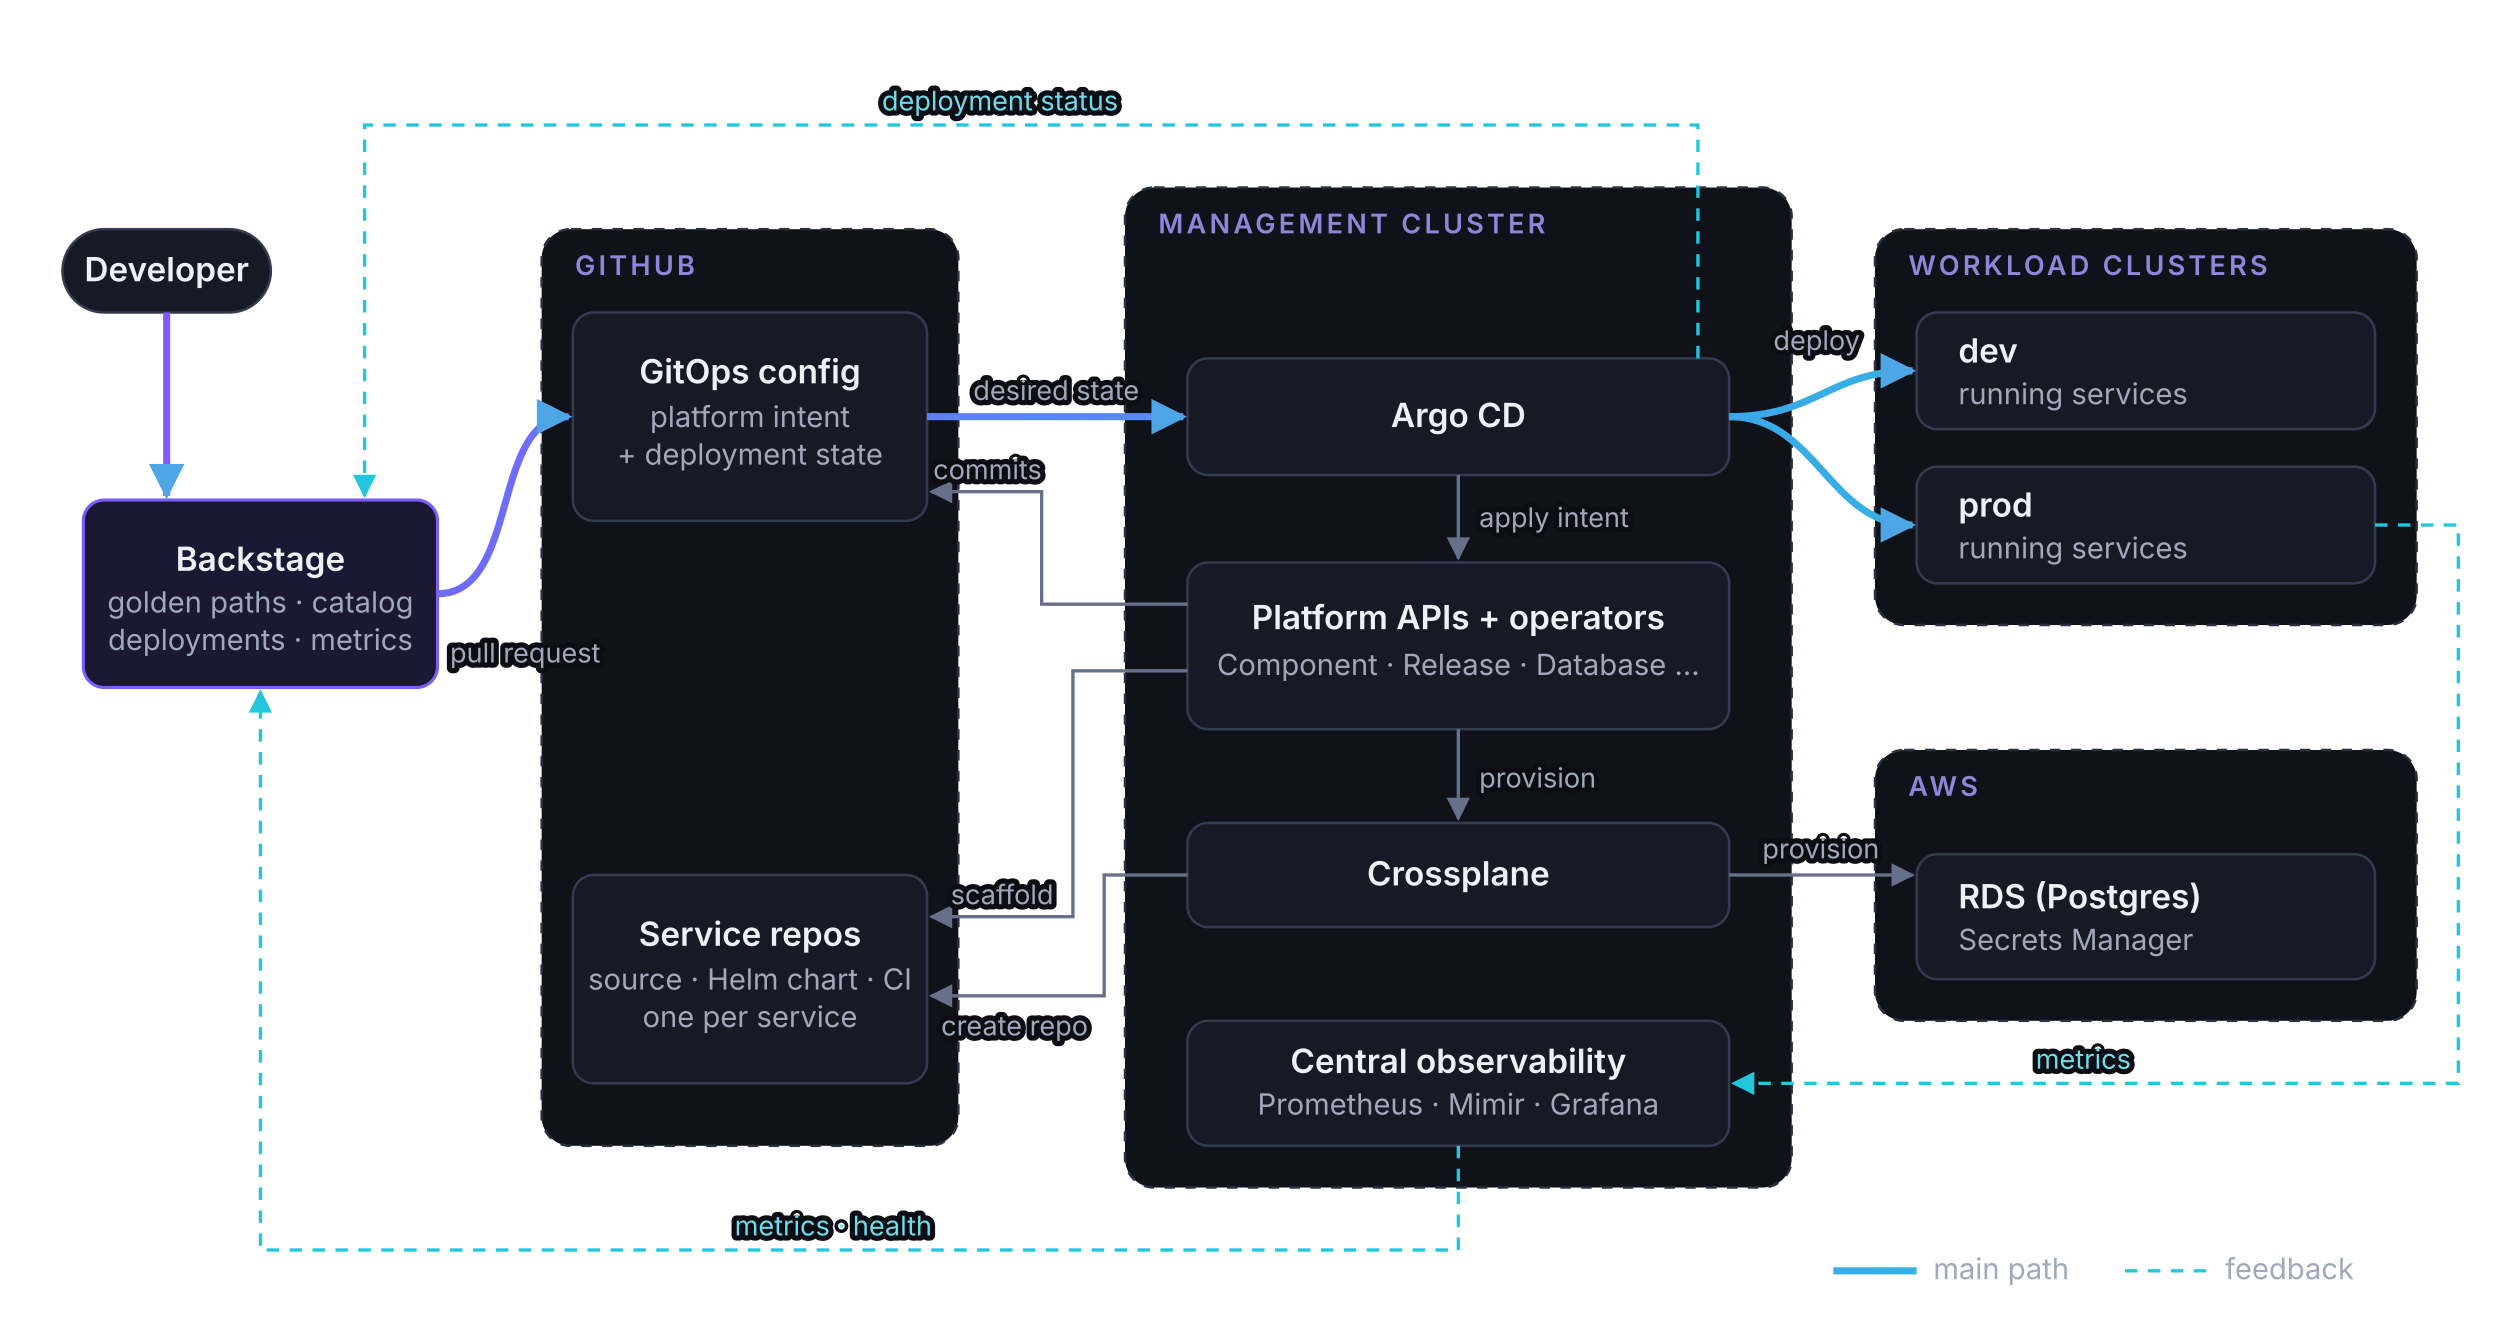
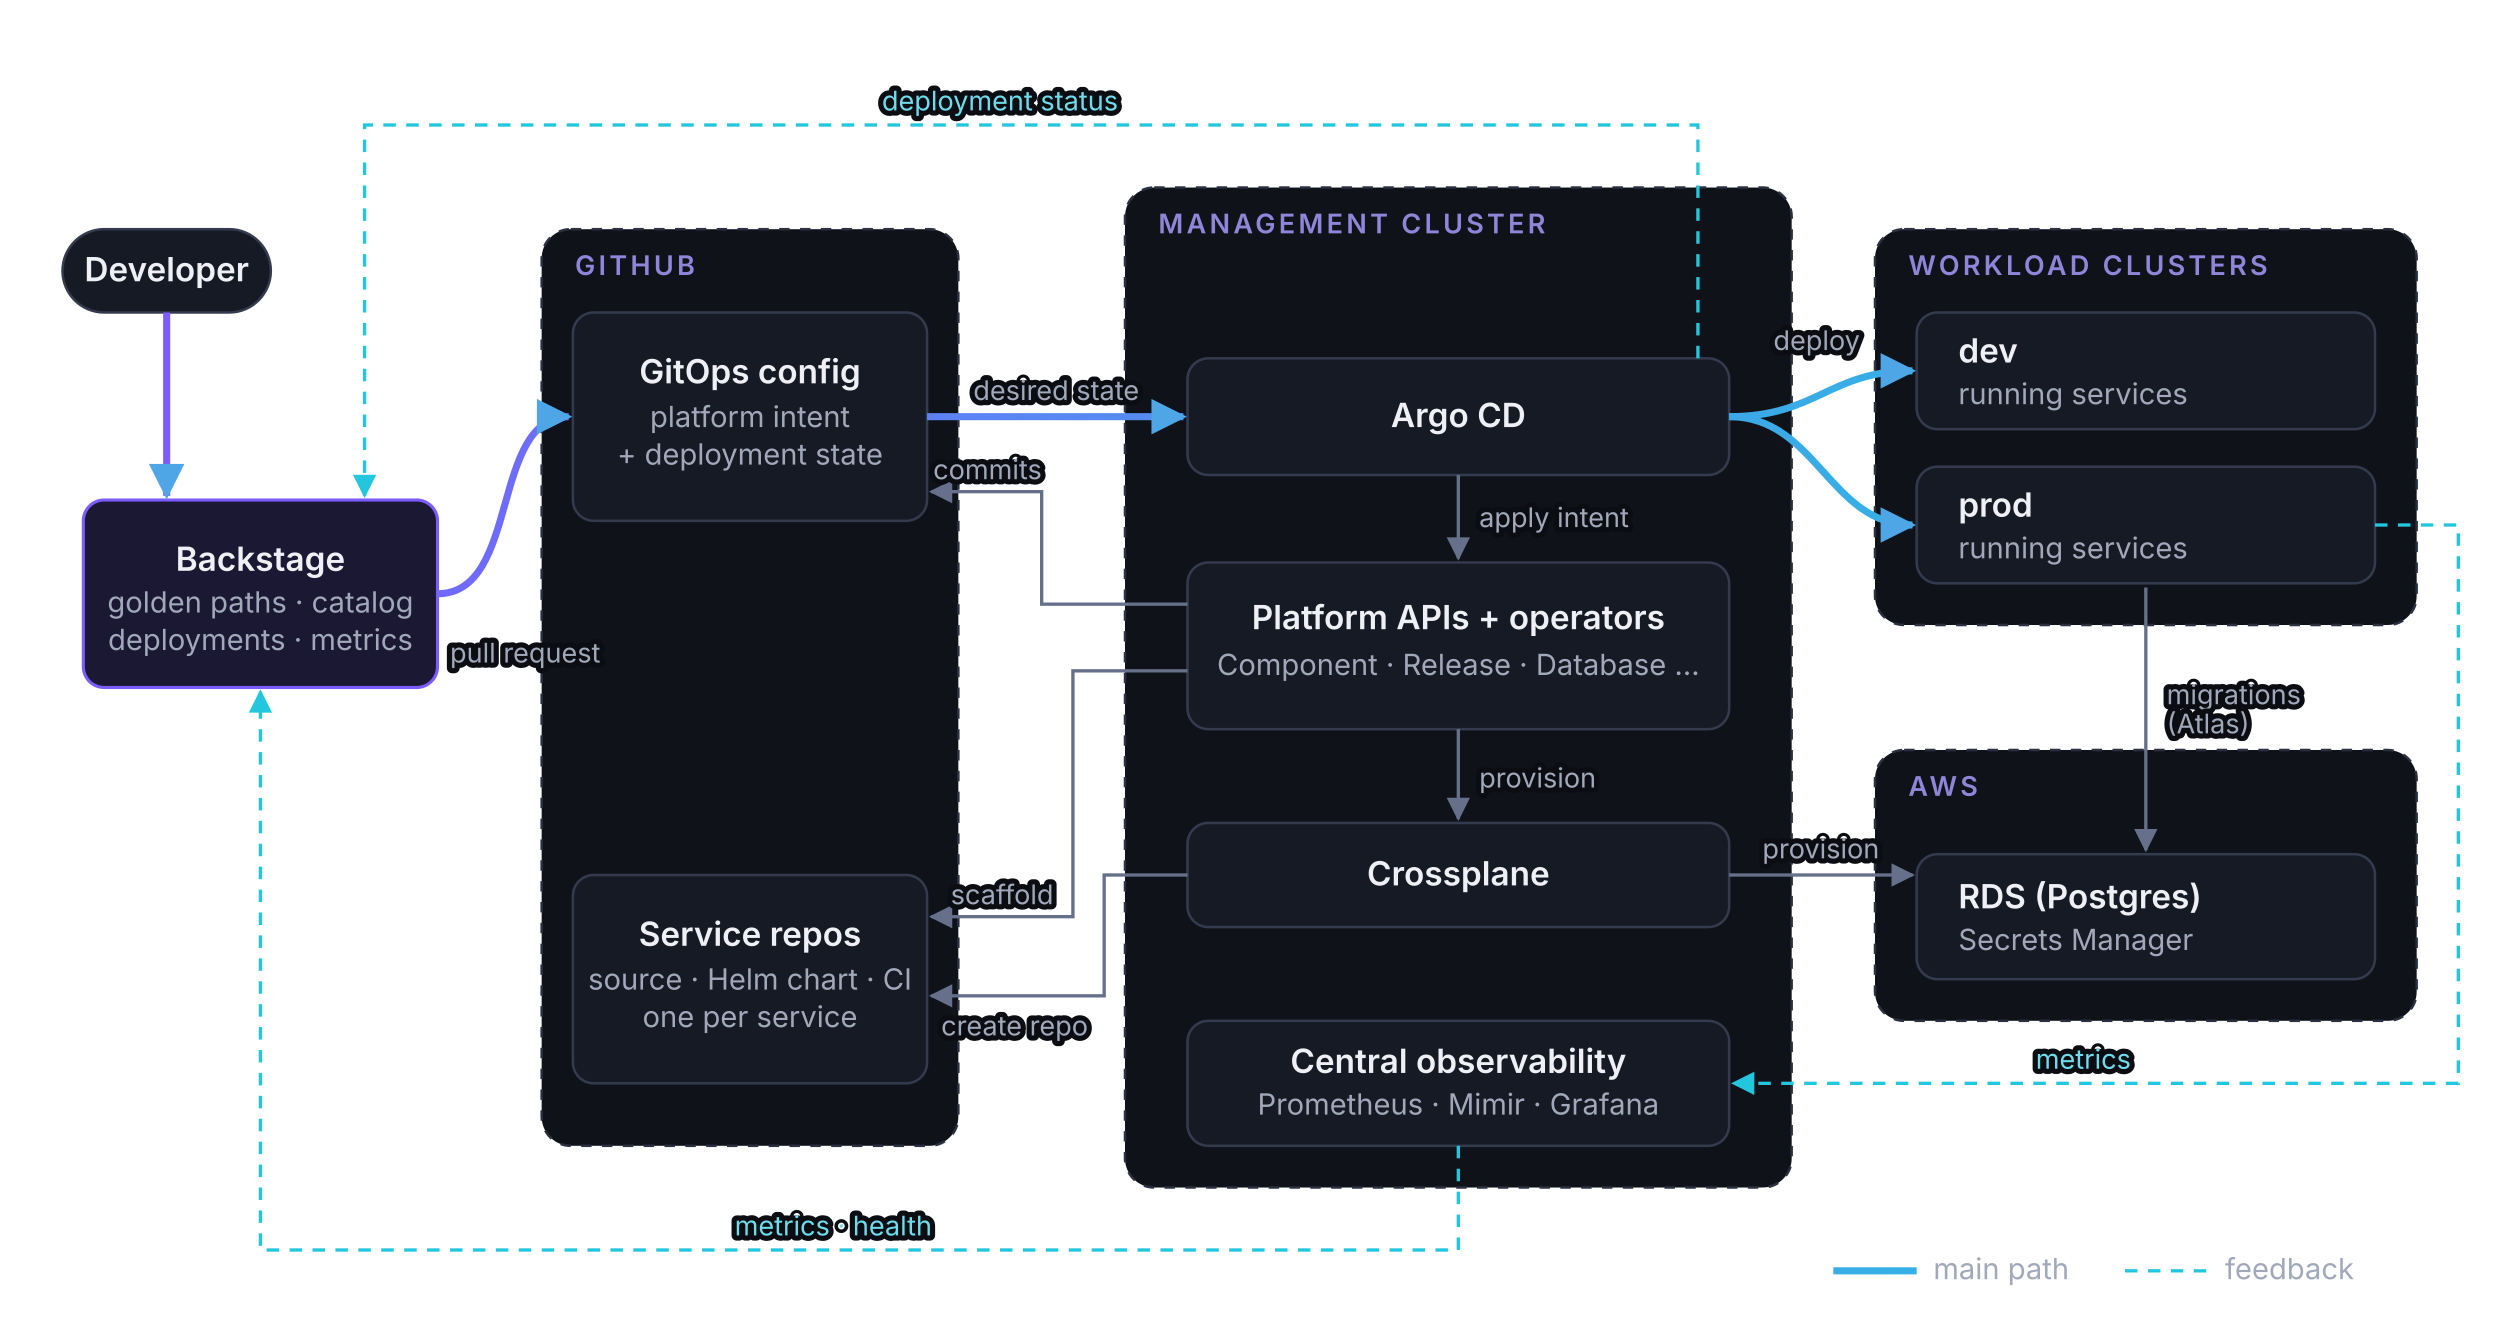
<svg xmlns="http://www.w3.org/2000/svg" viewBox="0 0 1200 640" role="img" aria-labelledby="arch-title arch-desc" font-family="Ubuntu Sans, Inter, system-ui, -apple-system, Segoe UI, Roboto, sans-serif">
  <style>
    .g-box { fill: #0f1219; stroke: #2a3040; stroke-width: 1.2; stroke-dasharray: 5 5; }
    .g-label { fill: #8f86d9; font-size: 13px; font-weight: 600; letter-spacing: 0.12em; }
    .box { fill: #161a24; stroke: #343b4f; stroke-width: 1.2; }
    .box-hero { fill: #1b1834; stroke: #7c5cff; stroke-width: 1.5; }
    .t { fill: #eef0f5; font-size: 16px; font-weight: 600; }
    .s { fill: #a0a8ba; font-size: 14px; }
    .e { fill: none; stroke: #66708a; stroke-width: 1.6; }
    .e-main { fill: none; stroke: url(#arch-grad); stroke-width: 3.4; }
    .e-back { fill: none; stroke: #22c7de; stroke-width: 1.6; stroke-dasharray: 6 5; }
    .l { fill: #a0a8ba; font-size: 13px; paint-order: stroke; stroke: #0b0d12; stroke-width: 5px; stroke-linejoin: round; }
    .l-back { fill: #6fdcec; }
  </style>
  <defs>
    <linearGradient id="arch-grad" x1="80" y1="0" x2="1140" y2="0" gradientUnits="userSpaceOnUse">
      <stop offset="0" stop-color="#7c5cff" />
      <stop offset="1" stop-color="#22c7de" />
    </linearGradient>
    <marker id="arch-a" viewBox="0 0 10 10" refX="9" refY="5" markerWidth="7" markerHeight="7" orient="auto-start-reverse">
      <path d="M0,0 L10,5 L0,10 z" fill="#66708a" />
    </marker>
    <marker id="arch-am" viewBox="0 0 10 10" refX="9" refY="5" markerWidth="5" markerHeight="5" orient="auto-start-reverse">
      <path d="M0,0 L10,5 L0,10 z" fill="#4fa6e6" />
    </marker>
    <marker id="arch-ab" viewBox="0 0 10 10" refX="9" refY="5" markerWidth="7" markerHeight="7" orient="auto-start-reverse">
      <path d="M0,0 L10,5 L0,10 z" fill="#22c7de" />
    </marker>
  </defs>
  <rect class="g-box" x="260" y="110" width="200" height="440" rx="14" />
  <text class="g-label" x="276" y="132">GITHUB</text>
  <rect class="g-box" x="540" y="90" width="320" height="480" rx="14" />
  <text class="g-label" x="556" y="112">MANAGEMENT CLUSTER</text>
  <rect class="g-box" x="900" y="110" width="260" height="190" rx="14" />
  <text class="g-label" x="916" y="132">WORKLOAD CLUSTERS</text>
  <rect class="g-box" x="900" y="360" width="260" height="130" rx="14" />
  <text class="g-label" x="916" y="382">AWS</text>
  <rect class="box" x="30" y="110" width="100" height="40" rx="20" />
  <text class="t" x="80" y="135" text-anchor="middle">Developer</text>
  <rect class="box-hero" x="40" y="240" width="170" height="90" rx="10" />
  <text class="t" x="125" y="274" text-anchor="middle">Backstage</text>
  <text class="s" x="125" y="294" text-anchor="middle">golden paths · catalog</text>
  <text class="s" x="125" y="312" text-anchor="middle">deployments · metrics</text>
  <rect class="box" x="275" y="150" width="170" height="100" rx="10" />
  <text class="t" x="360" y="184" text-anchor="middle">GitOps config</text>
  <text class="s" x="360" y="205" text-anchor="middle">platform intent</text>
  <text class="s" x="360" y="223" text-anchor="middle">+ deployment state</text>
  <rect class="box" x="275" y="420" width="170" height="100" rx="10" />
  <text class="t" x="360" y="454" text-anchor="middle">Service repos</text>
  <text class="s" x="360" y="475" text-anchor="middle">source · Helm chart · CI</text>
  <text class="s" x="360" y="493" text-anchor="middle">one per service</text>
  <rect class="box" x="570" y="172" width="260" height="56" rx="10" />
  <text class="t" x="700" y="205" text-anchor="middle">Argo CD</text>
  <rect class="box" x="570" y="270" width="260" height="80" rx="10" />
  <text class="t" x="700" y="302" text-anchor="middle">Platform APIs + operators</text>
  <text class="s" x="700" y="324" text-anchor="middle">Component · Release · Database …</text>
  <rect class="box" x="570" y="395" width="260" height="50" rx="10" />
  <text class="t" x="700" y="425" text-anchor="middle">Crossplane</text>
  <rect class="box" x="570" y="490" width="260" height="60" rx="10" />
  <text class="t" x="700" y="515" text-anchor="middle">Central observability</text>
  <text class="s" x="700" y="535" text-anchor="middle">Prometheus · Mimir · Grafana</text>
  <rect class="box" x="920" y="150" width="220" height="56" rx="10" />
  <text class="t" x="940" y="174">dev</text>
  <text class="s" x="940" y="194">running services</text>
  <rect class="box" x="920" y="224" width="220" height="56" rx="10" />
  <text class="t" x="940" y="248">prod</text>
  <text class="s" x="940" y="268">running services</text>
  <rect class="box" x="920" y="410" width="220" height="60" rx="10" />
  <text class="t" x="940" y="436">RDS (Postgres)</text>
  <text class="s" x="940" y="456">Secrets Manager</text>
  <path class="e-main" d="M80,150 V238" marker-end="url(#arch-am)" />
  <path class="e-main" d="M210,285 C250,285 235,200 273,200" marker-end="url(#arch-am)" />
  <path class="e-main" d="M445,200 H568" marker-end="url(#arch-am)" />
  <path class="e-main" d="M830,200 C872,200 878,178 918,178" marker-end="url(#arch-am)" />
  <path class="e-main" d="M830,200 C872,200 878,252 918,252" marker-end="url(#arch-am)" />
  <path class="e" d="M700,228 V268" marker-end="url(#arch-a)" />
  <path class="e" d="M570,290 H500 V236 H447" marker-end="url(#arch-a)" />
  <path class="e" d="M570,322 H515 V440 H447" marker-end="url(#arch-a)" />
  <path class="e" d="M700,350 V393" marker-end="url(#arch-a)" />
  <path class="e" d="M570,420 H530 V478 H447" marker-end="url(#arch-a)" />
  <path class="e" d="M830,420 H918" marker-end="url(#arch-a)" />
+   <path class="e" d="M1030,282 V408" marker-end="url(#arch-a)" />
  <path class="e-back" d="M1140,252 H1180 V520 H832" marker-end="url(#arch-ab)" />
  <path class="e-back" d="M700,550 V600 H125 V332" marker-end="url(#arch-ab)" />
  <path class="e-back" d="M815,172 V60 H175 V238" marker-end="url(#arch-ab)" />
  <text class="l" x="216" y="318">pull request</text>
  <text class="l" x="507" y="192" text-anchor="middle">desired state</text>
  <text class="l" x="872" y="168" text-anchor="middle">deploy</text>
  <text class="l" x="710" y="253">apply intent</text>
  <text class="l" x="474" y="230" text-anchor="middle">commits</text>
  <text class="l" x="481" y="434" text-anchor="middle">scaffold</text>
  <text class="l" x="487" y="497" text-anchor="middle">create repo</text>
  <text class="l" x="710" y="378">provision</text>
  <text class="l" x="874" y="412" text-anchor="middle">provision</text>
+   <text class="l" x="1040" y="338">migrations</text>
+   <text class="l" x="1040" y="352">(Atlas)</text>
  <text class="l l-back" x="1000" y="513" text-anchor="middle">metrics</text>
  <text class="l l-back" x="400" y="593" text-anchor="middle">metrics · health</text>
  <text class="l l-back" x="480" y="53" text-anchor="middle">deployment status</text>
  <path class="e-main" d="M880,610 H920" />
  <text class="s" x="928" y="614">main path</text>
  <path class="e-back" d="M1020,610 H1060" />
  <text class="s" x="1068" y="614">feedback</text>
</svg>
